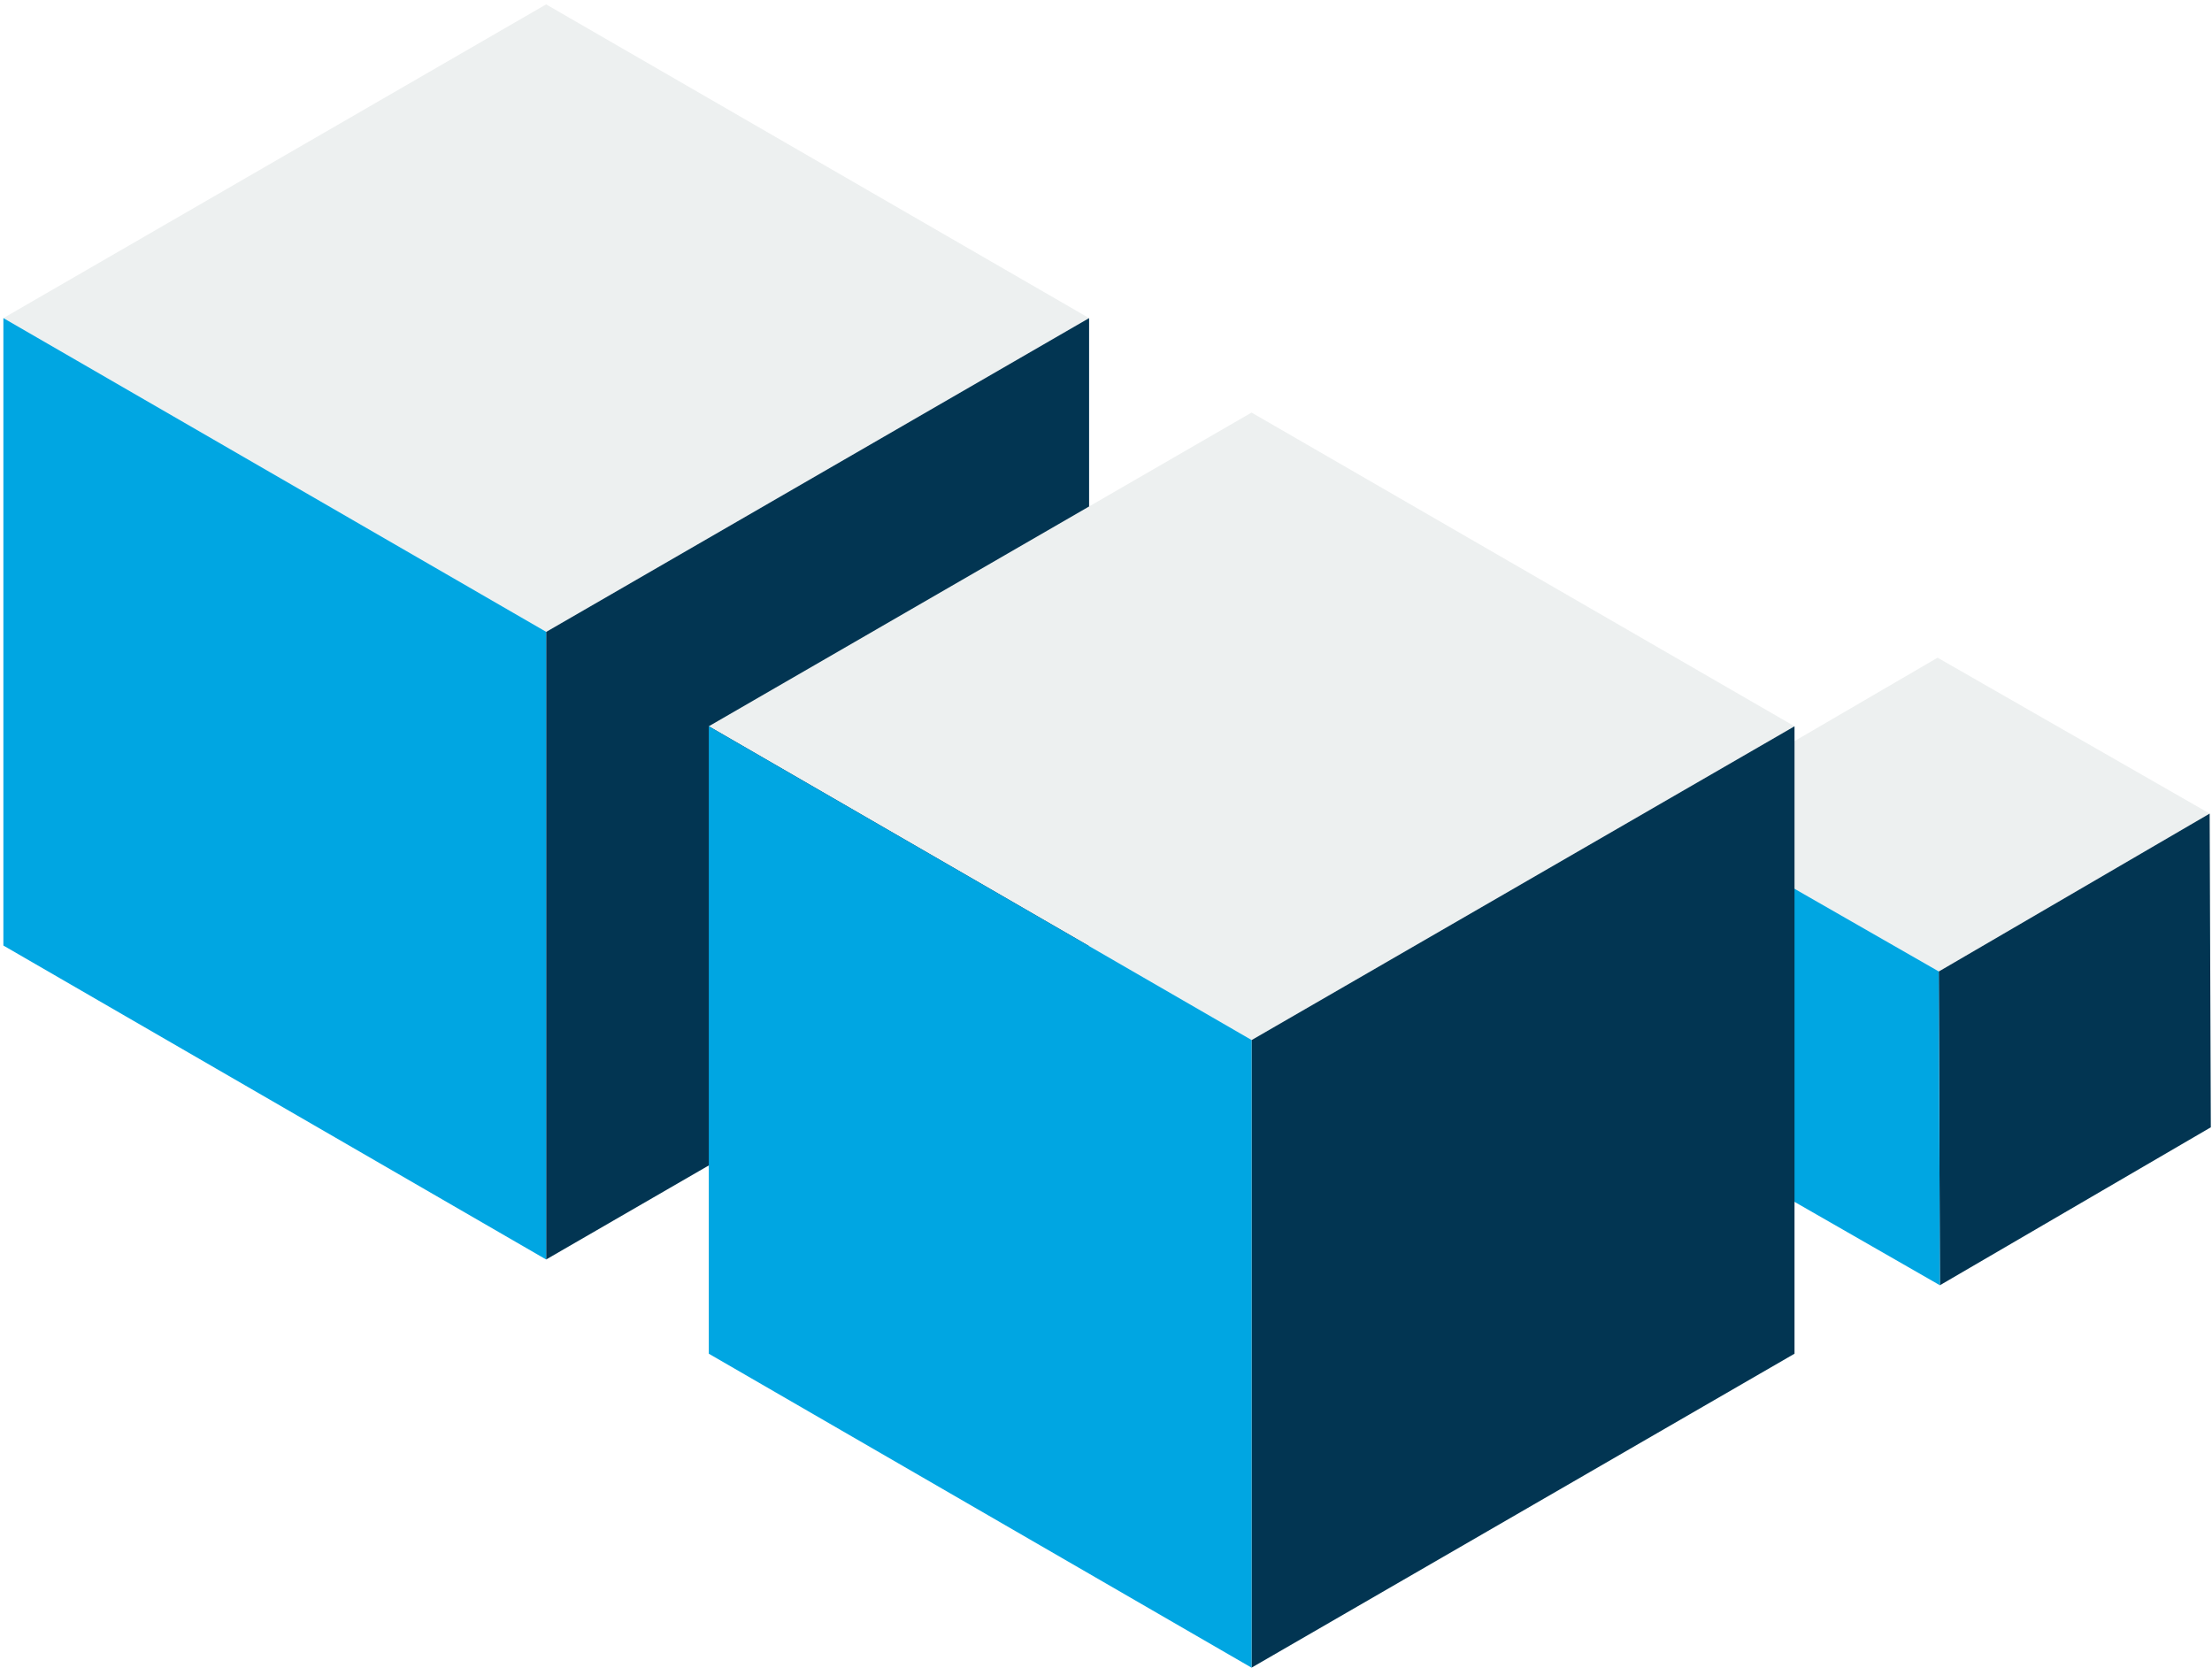
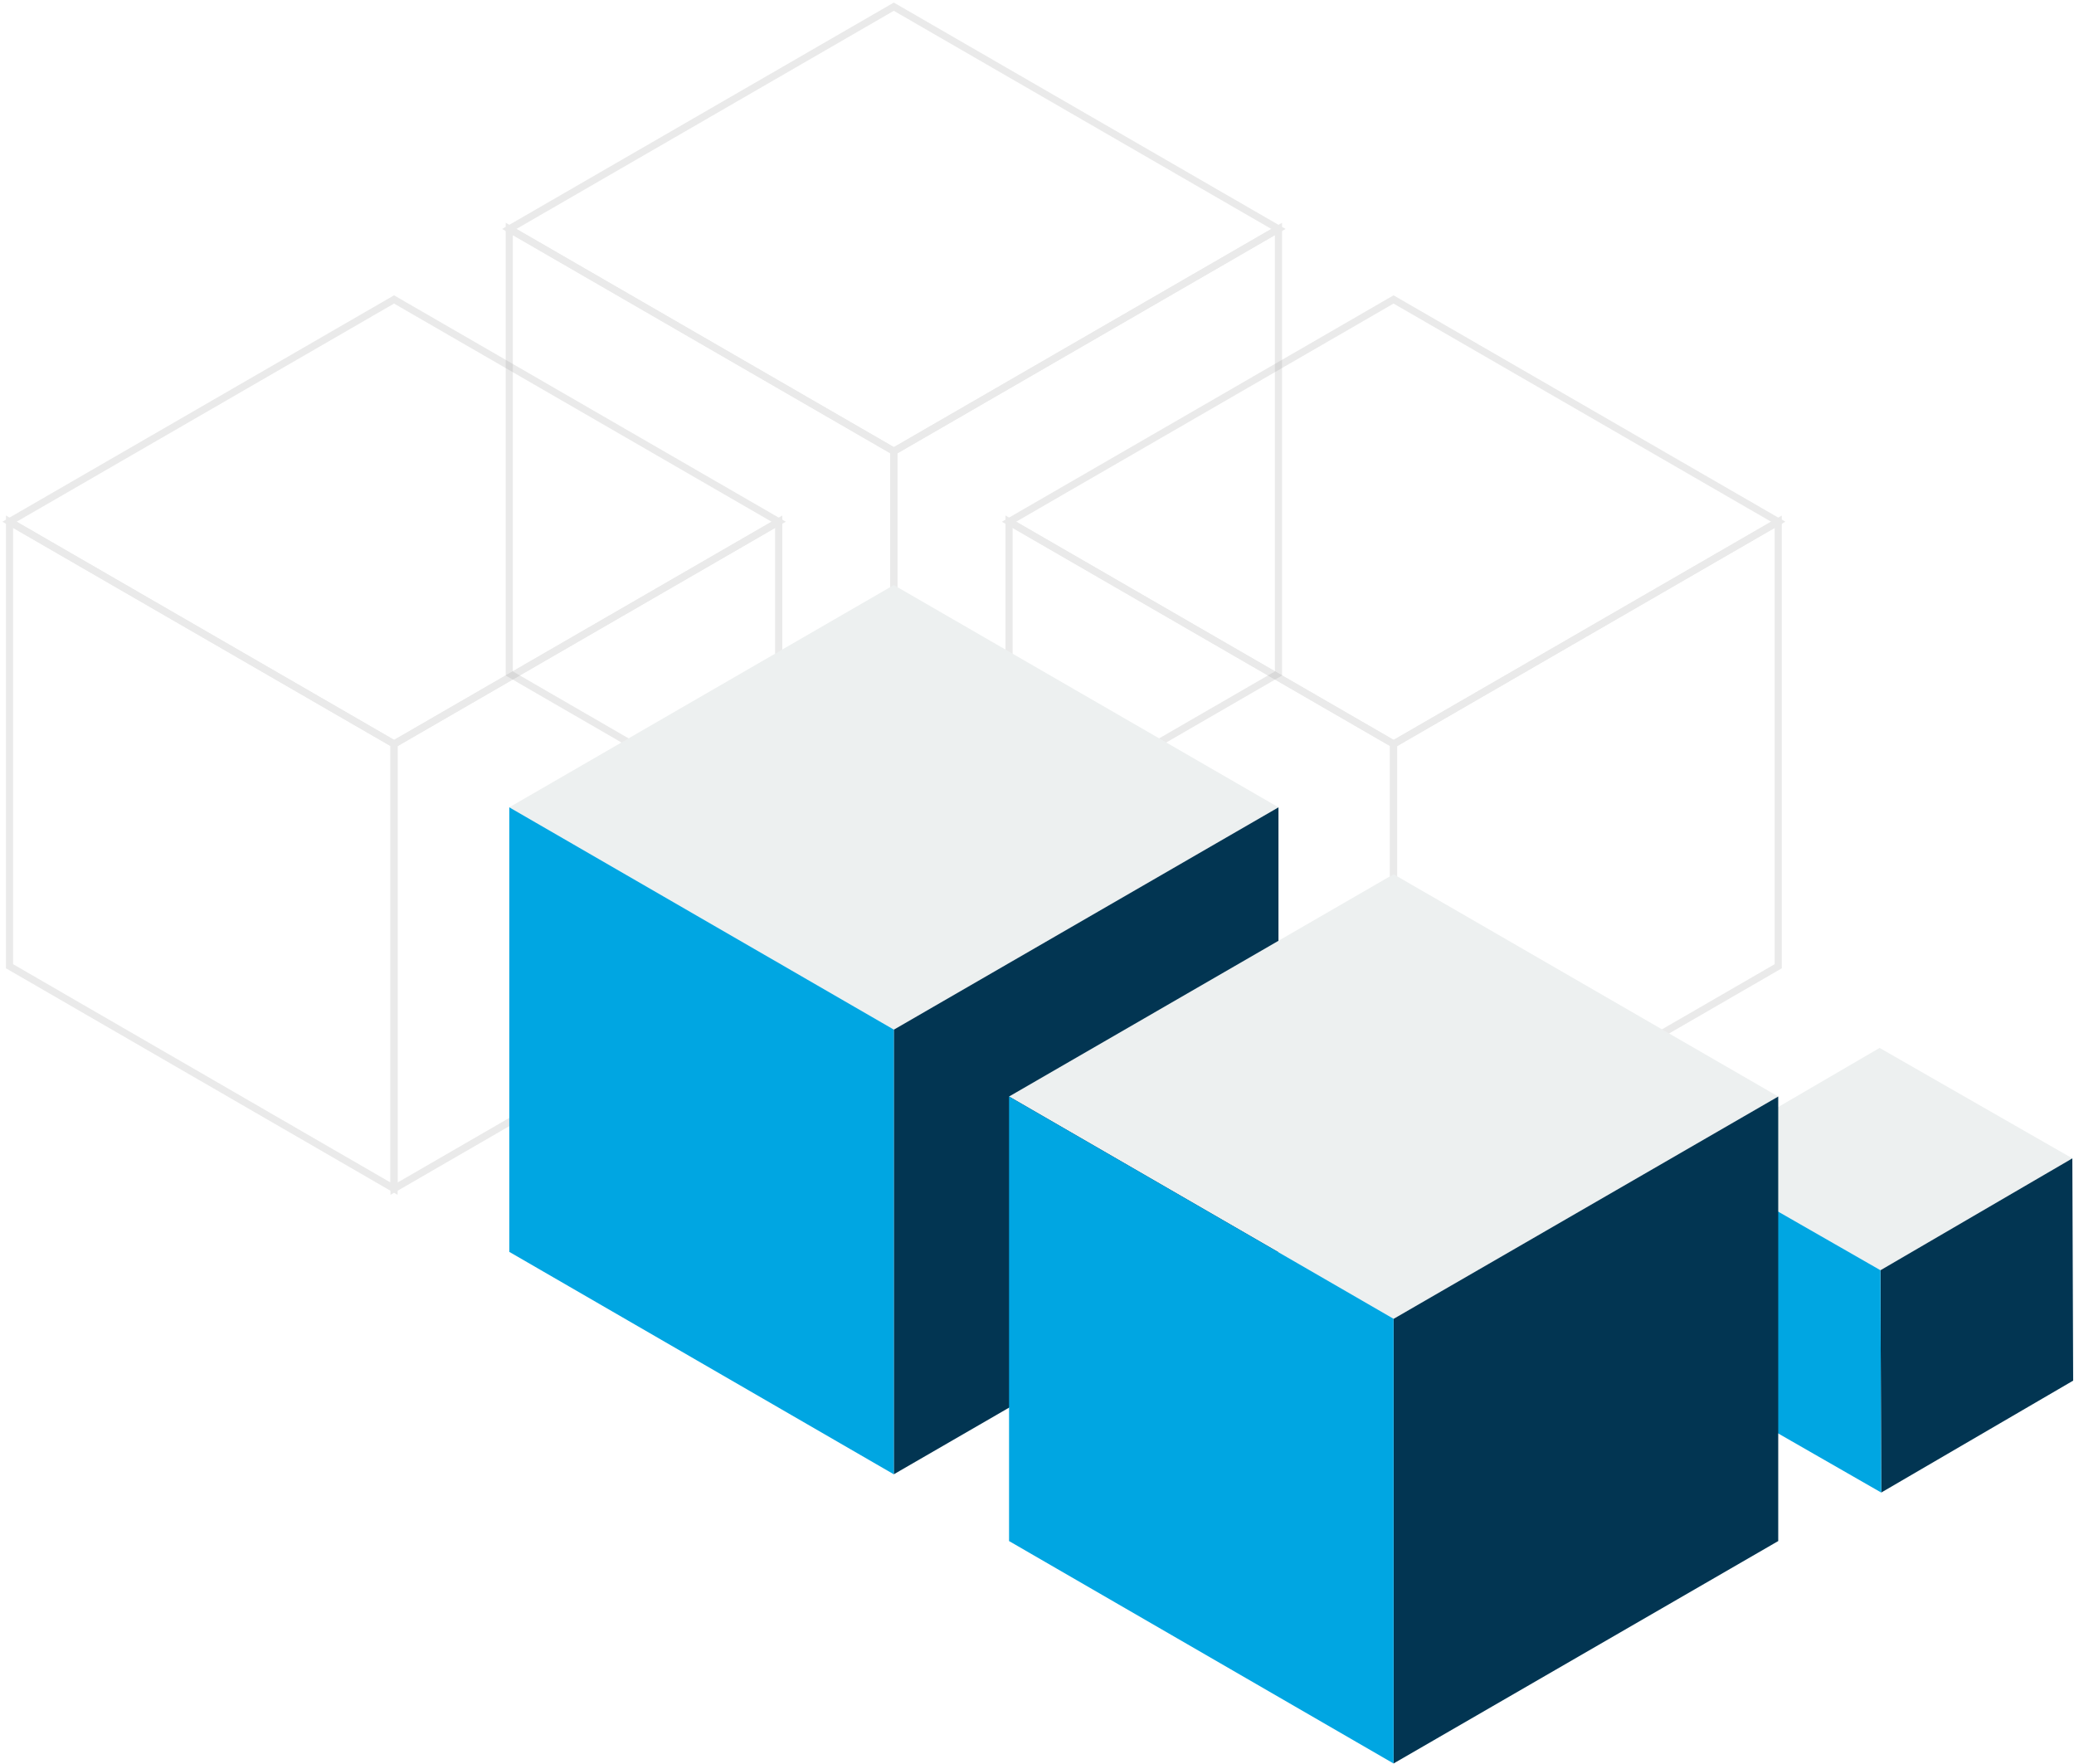
- <svg xmlns="http://www.w3.org/2000/svg" width="439px" height="331px" viewBox="0 0 439 331" version="1.1">
+ <svg xmlns="http://www.w3.org/2000/svg" width="581px" height="494px" viewBox="0 0 581 494" version="1.1">
  <g id="Sitemap" stroke="none" stroke-width="1" fill="none" fill-rule="evenodd">
-     <g id="Topaz-ContentMockup-Rough-Desktop-v1.1-Copy-3" transform="translate(-109, -2848)">
-       <g id="Group-5" transform="translate(109, 2848)">
+     <g id="Group-25" transform="translate(2, 1)">
+       <g id="Group-8" transform="translate(0, 82)" opacity="0.2" stroke="#979797" stroke-width="2">
+         <g id="Group-23-Copy-4">
+           <polygon id="Fill-1" points="0.67 63.126 108.387 125.375 108.435 125.375 216.142 63.126 108.387 0.872" />
+           <polygon id="Fill-2" points="108.433 125.377 108.385 125.377 108.385 249.939 216.145 187.636 216.145 63.128" />
+           <polygon id="Fill-3" points="0.67 187.637 108.387 249.94 108.387 125.378 0.67 63.124" />
+         </g>
+         <g id="Group-23-Copy-5" transform="translate(280, 0)">
+           <polygon id="Fill-1" points="0.67 63.126 108.387 125.375 108.435 125.375 216.142 63.126 108.387 0.872" />
+           <polygon id="Fill-2" points="108.433 125.377 108.385 125.377 108.385 249.939 216.145 187.636 216.145 63.128" />
+           <polygon id="Fill-3" points="0.67 187.637 108.387 249.94 108.387 125.378 0.67 63.124" />
+         </g>
+       </g>
+       <g id="Group-23-Copy-6" opacity="0.2" transform="translate(140, 0)" stroke="#979797" stroke-width="2">
+         <polygon id="Fill-1" points="0.67 63.126 108.387 125.375 108.435 125.375 216.142 63.126 108.387 0.872" />
+         <polygon id="Fill-2" points="108.433 125.377 108.385 125.377 108.385 249.939 216.145 187.636 216.145 63.128" />
+         <polygon id="Fill-3" points="0.67 187.637 108.387 249.94 108.387 125.378 0.67 63.124" />
+       </g>
+       <g id="Group-5" transform="translate(140, 162)">
        <g id="Group-23-Copy-2">
          <polygon id="Fill-1" fill="#EDF0F0" points="0.67 63.126 108.387 125.375 108.435 125.375 216.142 63.126 108.387 0.872" />
          <polygon id="Fill-2" fill="#023552" points="108.433 125.377 108.385 125.377 108.385 249.939 216.145 187.636 216.145 63.128" />
          <polygon id="Fill-3" fill="#00A6E2" points="0.67 187.637 108.387 249.94 108.387 125.378 0.67 63.124" />
        </g>
        <g id="Group-21-Copy" transform="translate(330, 130.336)">
          <polygon id="Fill-12" fill="#EDF0F0" points="0.8 31.512 54.771 62.44 54.795 62.44 108.536 31.113 54.541 0.18" />
          <polygon id="Fill-13" fill="#023552" points="108.536 31.116 108.766 93.37 54.997 124.716 54.771 62.443 54.795 62.443" />
          <polygon id="Fill-14" fill="#00A6E2" points="1.029 93.763 54.995 124.715 54.77 62.437 0.799 31.514" />
        </g>
        <g id="Group-23-Copy-3" transform="translate(140, 81)">
          <polygon id="Fill-1" fill="#EDF0F0" points="0.67 63.126 108.387 125.375 108.435 125.375 216.142 63.126 108.387 0.872" />
          <polygon id="Fill-2" fill="#023552" points="108.433 125.377 108.385 125.377 108.385 249.939 216.145 187.636 216.145 63.128" />
          <polygon id="Fill-3" fill="#00A6E2" points="0.67 187.637 108.387 249.94 108.387 125.378 0.67 63.124" />
        </g>
      </g>
    </g>
    <g id="Page" />
  </g>
</svg>
